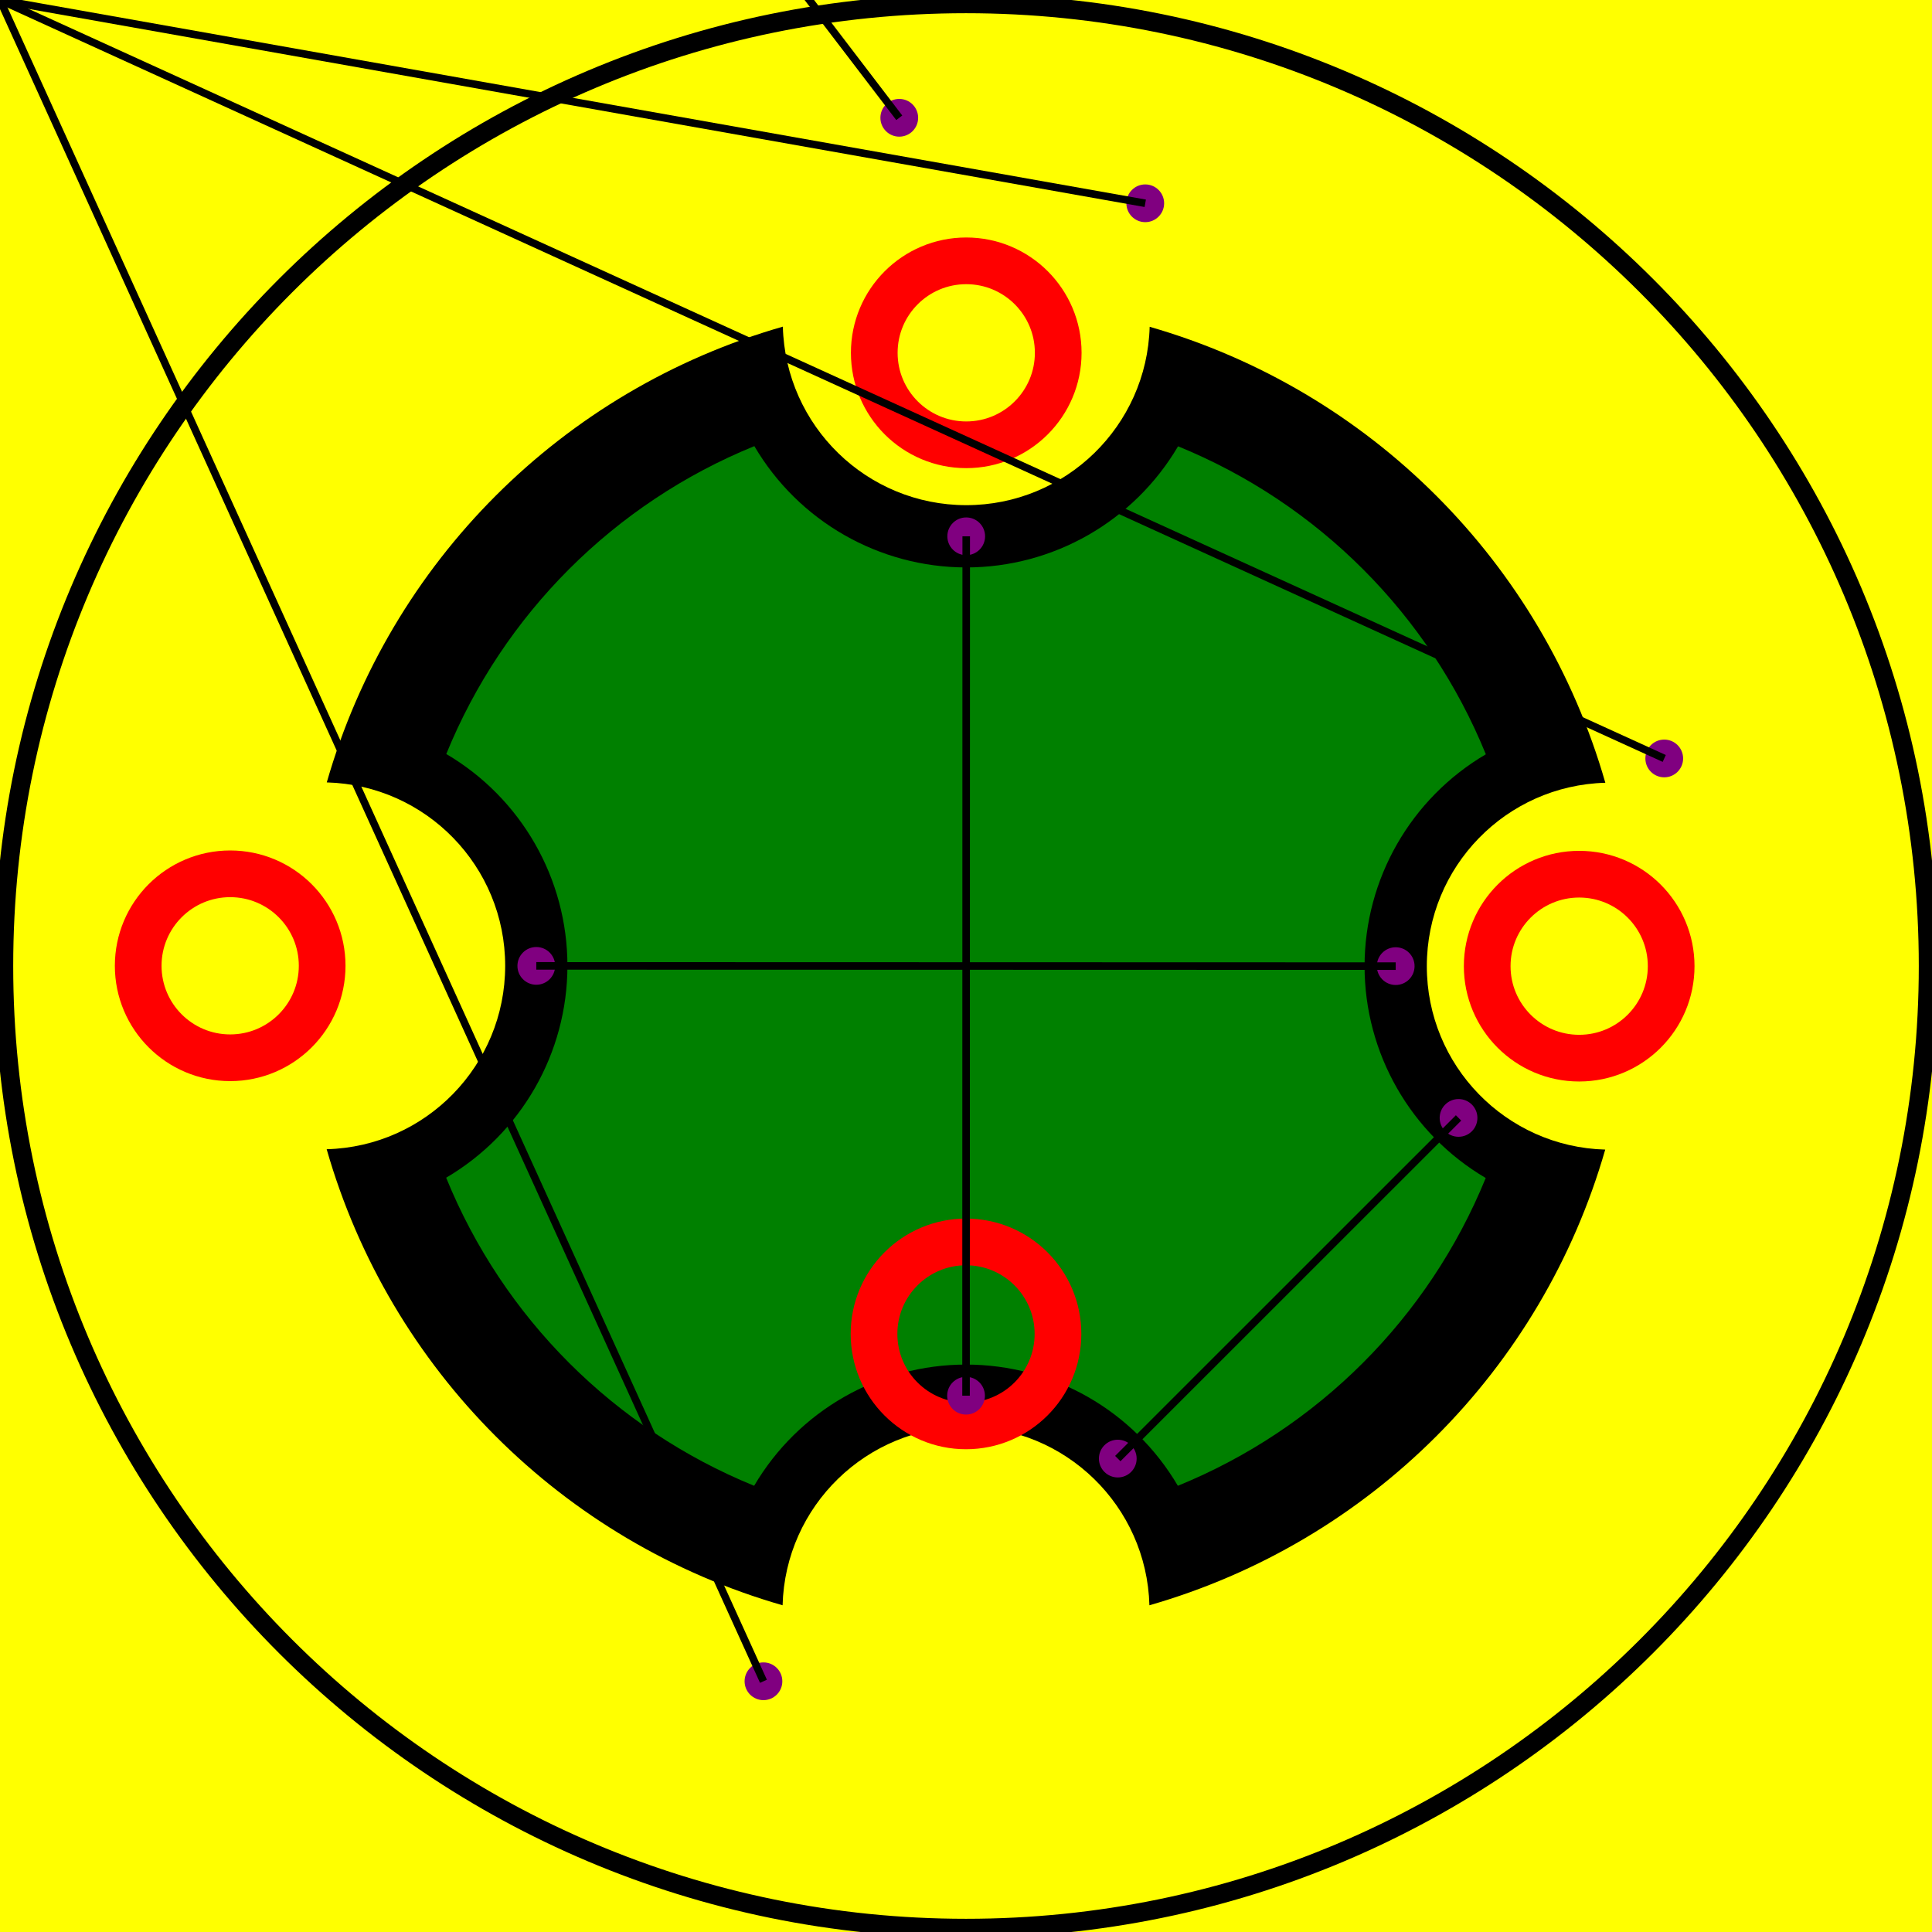
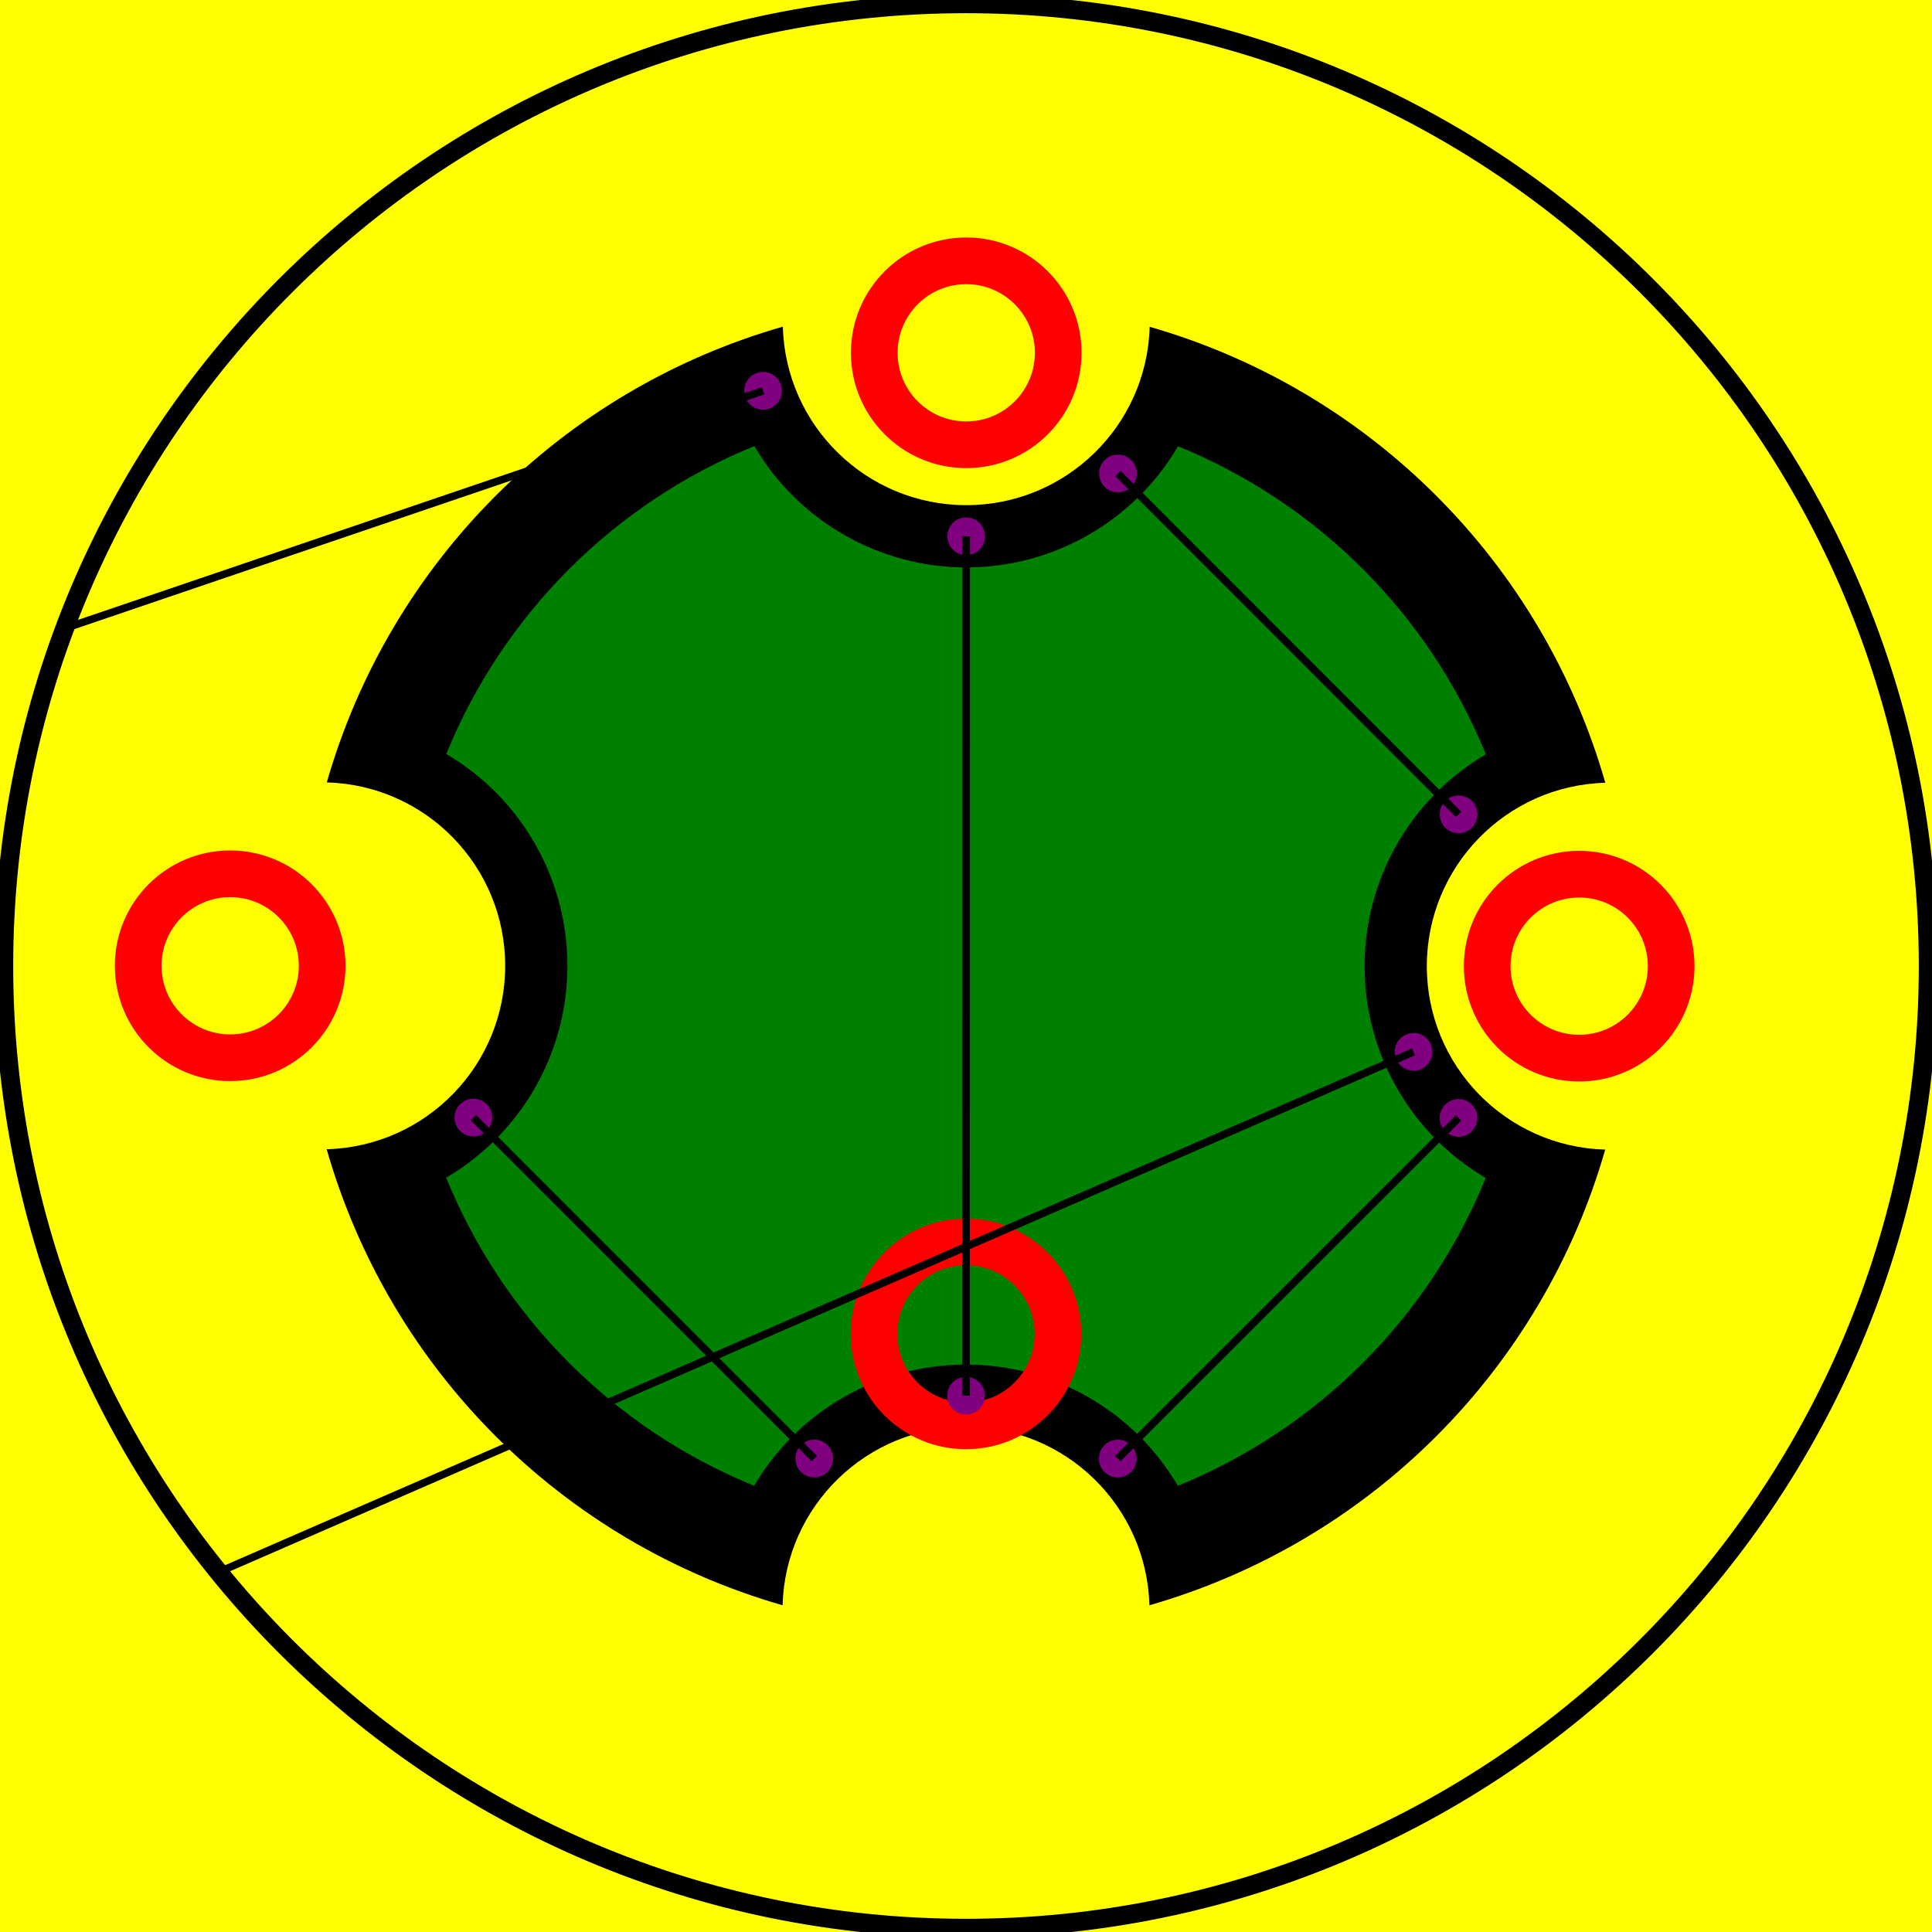
<svg xmlns="http://www.w3.org/2000/svg" viewBox="0 0 2048 2048">
  <rect fill="yellow" height="2048" stroke="none" width="2048" x="0" y="0" />
  <path d="M829.573,1701.66 A705,705,0,0,0,829.573,1701.66 A194.5,194.5,0,0,1,1218.427,1701.66 A705,705,0,0,0,1701.606,1218.617 A194.5,194.5,0,0,1,1701.715,829.763 A705,705,0,0,0,1218.695,346.417 A194.5,194.5,0,0,1,829.842,346.263 A705,705,0,0,0,346.394,829.383 A194.5,194.5,0,0,1,346.285,1218.237 A705,705,0,0,0,829.573,1701.66 z" fill="black" stroke="none" stroke-width="0" />
  <path d="M799.425,1574.991 A595,595,0,0,0,799.425,1574.991 A260.5,260.5,0,0,1,1248.575,1574.991 A595,595,0,0,0,1574.928,1248.729 A260.5,260.5,0,0,1,1575.054,799.58 A595,595,0,0,0,1248.793,473.098 A260.5,260.5,0,0,1,799.644,472.92 A595,595,0,0,0,473.072,799.271 A260.5,260.5,0,0,1,472.946,1248.42 A595,595,0,0,0,799.425,1574.991 z" fill="green" stroke="none" stroke-width="0" />
  <circle cx="1024" cy="1414" fill="none" r="97.5" stroke="red" stroke-width="49.5px" />
  <circle cx="1184.889" cy="1546.156" fill="purple" r="20" stroke="none" />
-   <circle cx="809.297" cy="1782.226" fill="purple" r="20" stroke="none" />
+   <circle cx="863.156" cy="1546.111" fill="purple" r="20" stroke="none" />
  <circle cx="1024.045" cy="1479.5" fill="purple" r="20" stroke="none" />
  <circle cx="1674" cy="1024.182" fill="none" r="97.5" stroke="red" stroke-width="49.5px" />
  <circle cx="1546.111" cy="1185.036" fill="purple" r="20" stroke="none" />
-   <circle cx="1479.5" cy="1024.128" fill="purple" r="20" stroke="none" />
-   <circle cx="1764.171" cy="803.992" fill="purple" r="20" stroke="none" />
+   <circle cx="1546.188" cy="863.27" fill="purple" r="20" stroke="none" />
+   <circle cx="1498.413" cy="1115.008" fill="purple" r="20" stroke="none" />
  <circle cx="1024.258" cy="374" fill="none" r="97.5" stroke="red" stroke-width="49.5px" />
-   <circle cx="953.263" cy="124.865" fill="purple" r="20" stroke="none" />
-   <circle cx="1214.02" cy="215.495" fill="purple" r="20" stroke="none" />
  <circle cx="1024.226" cy="568.5" fill="purple" r="20" stroke="none" />
+   <circle cx="808.895" cy="414.276" fill="purple" r="20" stroke="none" />
+   <circle cx="1185.083" cy="501.921" fill="purple" r="20" stroke="none" />
  <circle cx="244" cy="1023.781" fill="none" r="97.5" stroke="red" stroke-width="49.5px" />
-   <circle cx="568.5" cy="1023.872" fill="purple" r="20" stroke="none" />
+   <circle cx="501.844" cy="1184.698" fill="purple" r="20" stroke="none" />
  <circle cx="1024" cy="1024" fill="none" r="1020" stroke="black" stroke-width="20" />
+   <line stroke="black" stroke-width="8" x1="501.844" x2="863.156" y1="1184.698" y2="1546.111" />
+   <line stroke="black" stroke-width="8" x1="1546.111" x2="1184.889" y1="1185.036" y2="1546.156" />
  <line stroke="black" stroke-width="8" x1="1024.226" x2="1024.045" y1="568.5" y2="1479.5" />
-   <line stroke="black" stroke-width="8" x1="1479.5" x2="568.5" y1="1024.128" y2="1023.872" />
-   <line stroke="black" stroke-width="8" x1="1546.111" x2="1184.889" y1="1185.036" y2="1546.156" />
-   <line stroke="black" stroke-width="8" x1="1764.171" x2="NaN" y1="803.992" y2="NaN" />
-   <line stroke="black" stroke-width="8" x1="1214.02" x2="NaN" y1="215.495" y2="NaN" />
-   <line stroke="black" stroke-width="8" x1="809.297" x2="NaN" y1="1782.226" y2="NaN" />
-   <line stroke="black" stroke-width="8" x1="953.263" x2="-647.912" y1="124.865" y2="-1972.134" />
+   <line stroke="black" stroke-width="8" x1="1546.188" x2="1185.083" y1="863.27" y2="501.921" />
+   <line stroke="black" stroke-width="8" x1="1498.413" x2="231.782" y1="1115.008" y2="1666.488" />
+   <line stroke="black" stroke-width="8" x1="808.895" x2="68.871" y1="414.276" y2="666.049" />
</svg>
